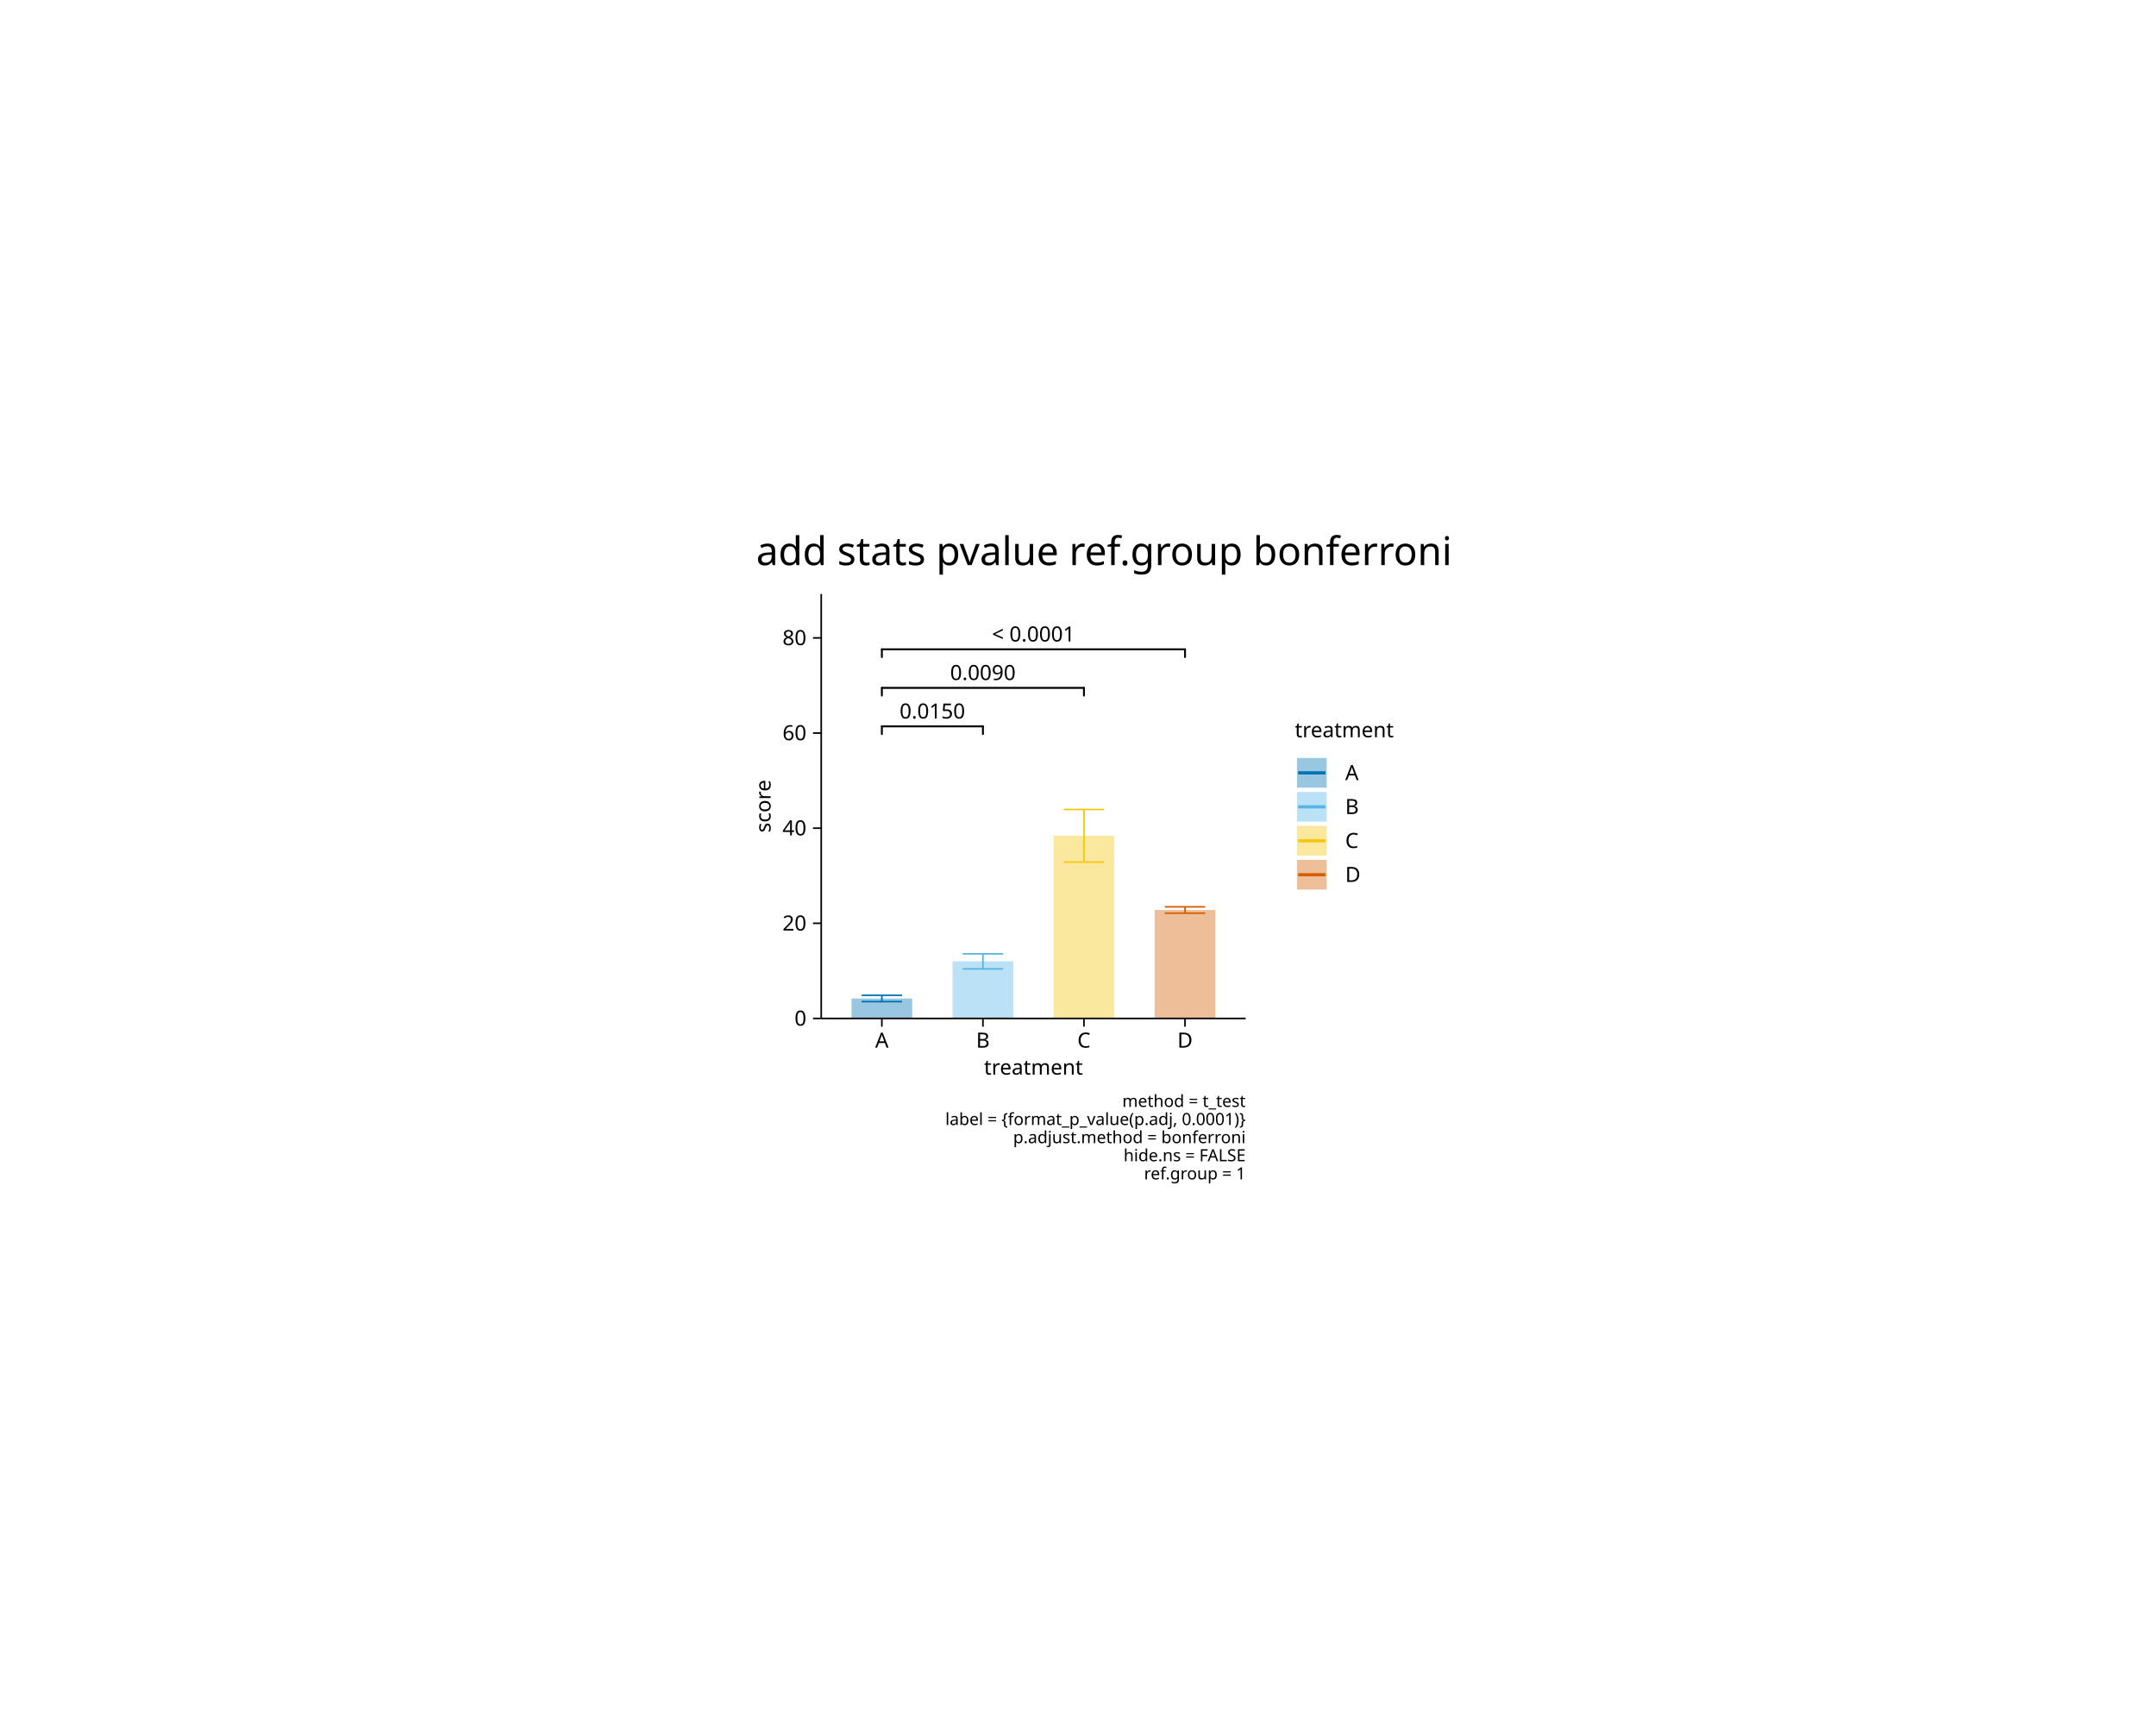
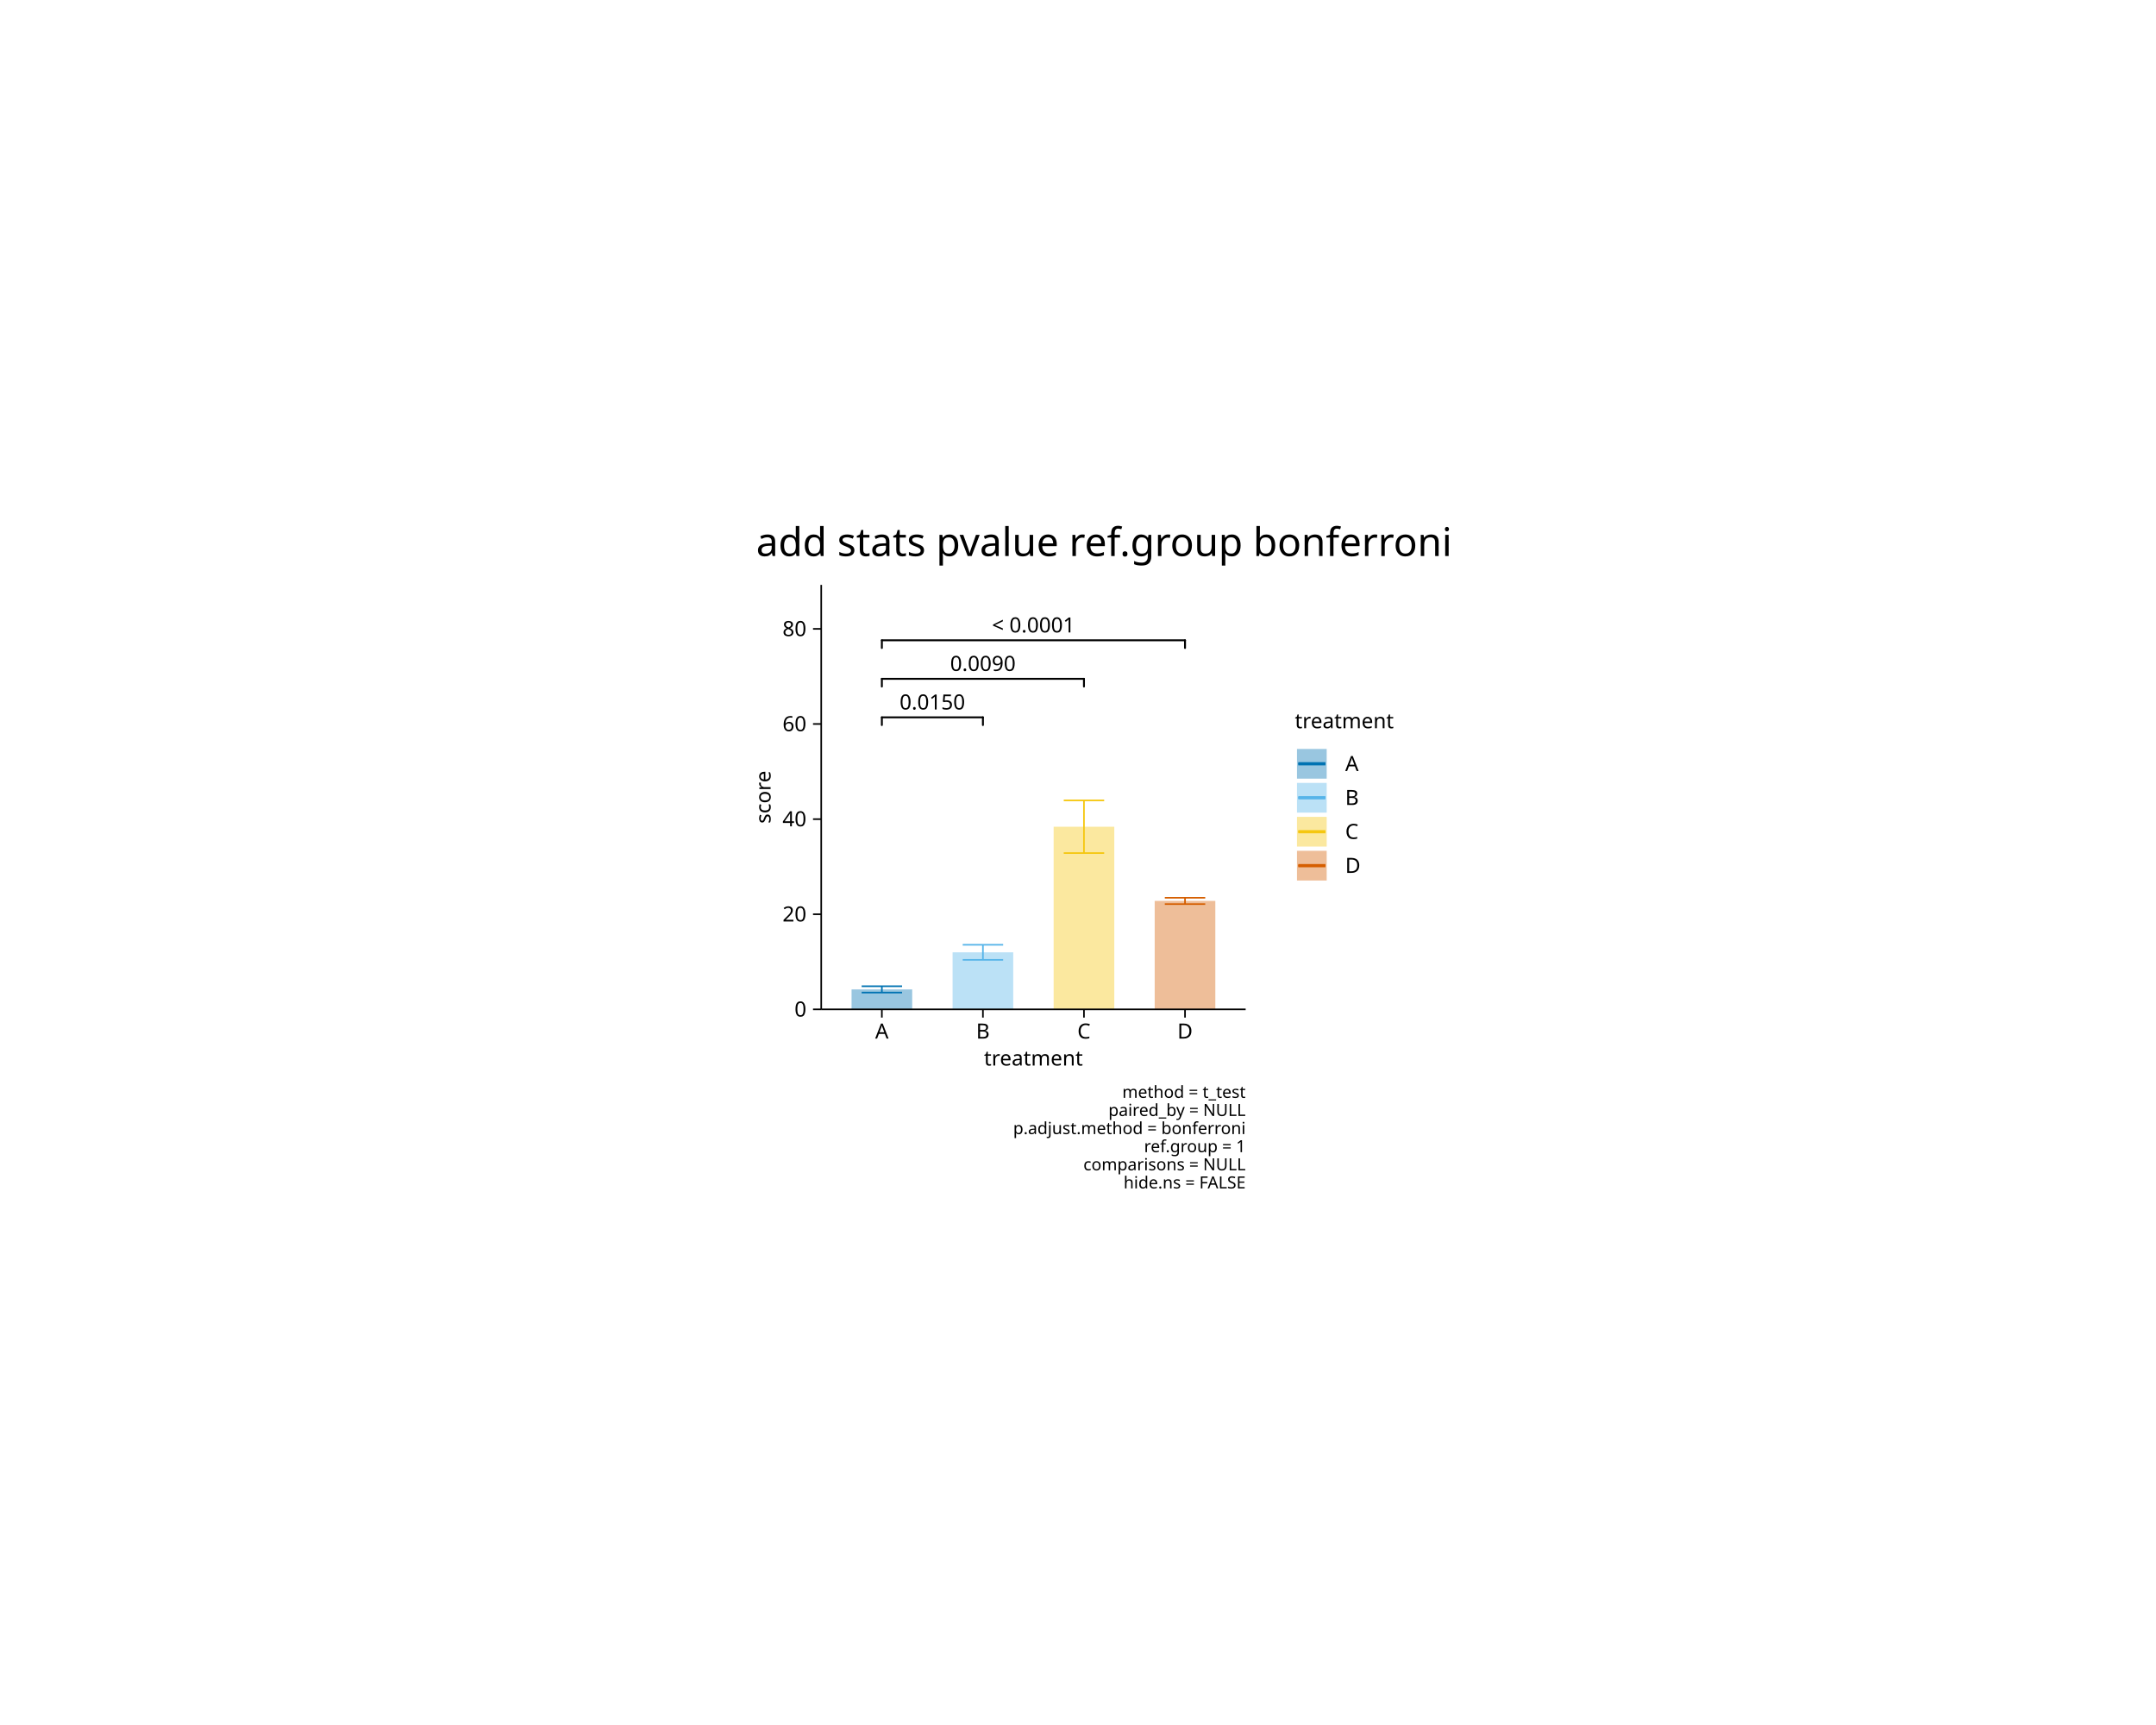
<svg xmlns="http://www.w3.org/2000/svg" class="svglite" data-engine-version="2.0" width="720.00pt" height="576.00pt" viewBox="0 0 720.00 576.00">
  <defs>
    <style type="text/css">
    .svglite line, .svglite polyline, .svglite polygon, .svglite path, .svglite rect, .svglite circle {
      fill: none;
      stroke: #000000;
      stroke-linecap: round;
      stroke-linejoin: round;
      stroke-miterlimit: 10.00;
    }
  </style>
  </defs>
  <rect width="100%" height="100%" style="stroke: none; fill: #FFFFFF;" />
  <defs>
    <clipPath id="cpMC4wMHw3MjAuMDB8MC4wMHw1NzYuMDA=">
      <rect x="0.00" y="0.00" width="720.00" height="576.00" />
    </clipPath>
  </defs>
  <g clip-path="url(#cpMC4wMHw3MjAuMDB8MC4wMHw1NzYuMDA=)">
</g>
  <defs>
-     <clipPath id="cpMjQ1LjYzfDQ3NC4zN3wxNzQuMTN8NDAxLjg3">
-       <rect x="245.63" y="174.13" width="228.74" height="227.73" />
+     <clipPath id="cpMjQ1LjYzfDQ3NC4zN3wxNzEuMTF8NDA0Ljg5">
+       <rect x="245.63" y="171.11" width="228.74" height="233.78" />
    </clipPath>
  </defs>
-   <g clip-path="url(#cpMjQ1LjYzfDQ3NC4zN3wxNzQuMTN8NDAxLjg3)">
-     <rect x="245.63" y="174.13" width="228.74" height="227.73" style="stroke-width: 1.07; stroke: #FFFFFF; fill: #FFFFFF;" />
+   <g clip-path="url(#cpMjQ1LjYzfDQ3NC4zN3wxNzEuMTF8NDA0Ljg5)">
+     <rect x="245.63" y="171.11" width="228.74" height="233.78" style="stroke-width: 1.07; stroke: #FFFFFF; fill: #FFFFFF;" />
  </g>
  <g clip-path="url(#cpMC4wMHw3MjAuMDB8MC4wMHw1NzYuMDA=)">
</g>
  <defs>
-     <clipPath id="cpMjc0LjI1fDQxNS45OXwxOTguMzR8MzQwLjA3">
-       <rect x="274.25" y="198.34" width="141.73" height="141.73" />
+     <clipPath id="cpMjc0LjI1fDQxNS45OXwxOTUuMzF8MzM3LjA0">
+       <rect x="274.25" y="195.31" width="141.73" height="141.73" />
    </clipPath>
  </defs>
-   <g clip-path="url(#cpMjc0LjI1fDQxNS45OXwxOTguMzR8MzQwLjA3)">
+   <g clip-path="url(#cpMjc0LjI1fDQxNS45OXwxOTUuMzF8MzM3LjA0)">
</g>
  <g clip-path="url(#cpMC4wMHw3MjAuMDB8MC4wMHw1NzYuMDA=)">
</g>
  <defs>
-     <clipPath id="cpMjUxLjExfDQ2OC44OXwxOTYuOTJ8Mzk2LjM5">
-       <rect x="251.11" y="196.92" width="217.79" height="199.47" />
+     <clipPath id="cpMjUxLjExfDQ2OC44OXwxOTMuODl8Mzk5LjQx">
+       <rect x="251.11" y="193.89" width="217.79" height="205.52" />
    </clipPath>
  </defs>
-   <g clip-path="url(#cpMjUxLjExfDQ2OC44OXwxOTYuOTJ8Mzk2LjM5)">
-     <rect x="251.11" y="196.92" width="217.79" height="199.47" style="stroke-width: 1.07; stroke: none;" />
+   <g clip-path="url(#cpMjUxLjExfDQ2OC44OXwxOTMuODl8Mzk5LjQx)">
+     <rect x="251.11" y="193.89" width="217.79" height="205.52" style="stroke-width: 1.07; stroke: none;" />
  </g>
  <g clip-path="url(#cpMC4wMHw3MjAuMDB8MC4wMHw1NzYuMDA=)">
</g>
-   <g clip-path="url(#cpMjc0LjI1fDQxNS45OXwxOTguMzR8MzQwLjA3)">
-     <rect x="274.25" y="198.34" width="141.73" height="141.73" style="stroke-width: 1.07; stroke: none;" />
-     <rect x="284.38" y="333.40" width="20.25" height="6.67" style="stroke-width: 1.07; stroke: none; stroke-linecap: butt; stroke-linejoin: miter; fill: #0072B2; fill-opacity: 0.40;" />
-     <rect x="318.12" y="321.01" width="20.25" height="19.06" style="stroke-width: 1.07; stroke: none; stroke-linecap: butt; stroke-linejoin: miter; fill: #56B4E9; fill-opacity: 0.40;" />
-     <rect x="351.87" y="279.08" width="20.25" height="60.99" style="stroke-width: 1.07; stroke: none; stroke-linecap: butt; stroke-linejoin: miter; fill: #F5C710; fill-opacity: 0.40;" />
-     <rect x="385.61" y="303.86" width="20.25" height="36.21" style="stroke-width: 1.07; stroke: none; stroke-linecap: butt; stroke-linejoin: miter; fill: #D55E00; fill-opacity: 0.40;" />
-     <polyline points="287.75,332.34 301.25,332.34 " style="stroke-width: 0.53; stroke: #0072B2; stroke-linecap: butt;" />
-     <polyline points="294.50,332.34 294.50,334.45 " style="stroke-width: 0.53; stroke: #0072B2; stroke-linecap: butt;" />
-     <polyline points="287.75,334.45 301.25,334.45 " style="stroke-width: 0.53; stroke: #0072B2; stroke-linecap: butt;" />
-     <polyline points="321.50,318.50 335.00,318.50 " style="stroke-width: 0.53; stroke: #56B4E9; stroke-linecap: butt;" />
-     <polyline points="328.25,318.50 328.25,323.52 " style="stroke-width: 0.53; stroke: #56B4E9; stroke-linecap: butt;" />
-     <polyline points="321.50,323.52 335.00,323.52 " style="stroke-width: 0.53; stroke: #56B4E9; stroke-linecap: butt;" />
-     <polyline points="355.24,270.29 368.74,270.29 " style="stroke-width: 0.53; stroke: #F5C710; stroke-linecap: butt;" />
-     <polyline points="361.99,270.29 361.99,287.87 " style="stroke-width: 0.53; stroke: #F5C710; stroke-linecap: butt;" />
-     <polyline points="355.24,287.87 368.74,287.87 " style="stroke-width: 0.53; stroke: #F5C710; stroke-linecap: butt;" />
-     <polyline points="388.99,302.80 402.49,302.80 " style="stroke-width: 0.53; stroke: #D55E00; stroke-linecap: butt;" />
-     <polyline points="395.74,302.80 395.74,304.91 " style="stroke-width: 0.53; stroke: #D55E00; stroke-linecap: butt;" />
-     <polyline points="388.99,304.91 402.49,304.91 " style="stroke-width: 0.53; stroke: #D55E00; stroke-linecap: butt;" />
-     <text x="311.37" y="239.93" text-anchor="middle" style="font-size: 7.00px; font-family: sans;" textLength="21.41px" lengthAdjust="spacingAndGlyphs">0.0150</text>
-     <text x="328.25" y="227.07" text-anchor="middle" style="font-size: 7.00px; font-family: sans;" textLength="21.41px" lengthAdjust="spacingAndGlyphs">0.0090</text>
-     <text x="345.12" y="214.20" text-anchor="middle" style="font-size: 7.00px; font-family: sans;" textLength="27.45px" lengthAdjust="spacingAndGlyphs">&lt; 0.0001</text>
-     <line x1="294.50" y1="245.12" x2="294.50" y2="242.55" style="stroke-width: 0.64;" />
-     <line x1="294.50" y1="232.26" x2="294.50" y2="229.69" style="stroke-width: 0.64;" />
-     <line x1="294.50" y1="219.40" x2="294.50" y2="216.82" style="stroke-width: 0.64;" />
-     <line x1="294.50" y1="242.55" x2="328.25" y2="242.55" style="stroke-width: 0.64;" />
-     <line x1="294.50" y1="229.69" x2="361.99" y2="229.69" style="stroke-width: 0.64;" />
-     <line x1="294.50" y1="216.82" x2="395.74" y2="216.82" style="stroke-width: 0.64;" />
-     <line x1="328.25" y1="242.55" x2="328.25" y2="245.12" style="stroke-width: 0.64;" />
-     <line x1="361.99" y1="229.69" x2="361.99" y2="232.26" style="stroke-width: 0.64;" />
-     <line x1="395.74" y1="216.82" x2="395.74" y2="219.40" style="stroke-width: 0.64;" />
+   <g clip-path="url(#cpMjc0LjI1fDQxNS45OXwxOTUuMzF8MzM3LjA0)">
+     <rect x="274.25" y="195.31" width="141.73" height="141.73" style="stroke-width: 1.07; stroke: none;" />
+     <rect x="284.38" y="330.37" width="20.25" height="6.67" style="stroke-width: 1.07; stroke: none; stroke-linecap: butt; stroke-linejoin: miter; fill: #0072B2; fill-opacity: 0.40;" />
+     <rect x="318.12" y="317.99" width="20.25" height="19.06" style="stroke-width: 1.07; stroke: none; stroke-linecap: butt; stroke-linejoin: miter; fill: #56B4E9; fill-opacity: 0.40;" />
+     <rect x="351.87" y="276.06" width="20.25" height="60.99" style="stroke-width: 1.07; stroke: none; stroke-linecap: butt; stroke-linejoin: miter; fill: #F5C710; fill-opacity: 0.40;" />
+     <rect x="385.61" y="300.83" width="20.25" height="36.21" style="stroke-width: 1.07; stroke: none; stroke-linecap: butt; stroke-linejoin: miter; fill: #D55E00; fill-opacity: 0.40;" />
+     <polyline points="287.75,329.32 301.25,329.32 " style="stroke-width: 0.53; stroke: #0072B2; stroke-linecap: butt;" />
+     <polyline points="294.50,329.32 294.50,331.43 " style="stroke-width: 0.53; stroke: #0072B2; stroke-linecap: butt;" />
+     <polyline points="287.75,331.43 301.25,331.43 " style="stroke-width: 0.53; stroke: #0072B2; stroke-linecap: butt;" />
+     <polyline points="321.50,315.47 335.00,315.47 " style="stroke-width: 0.53; stroke: #56B4E9; stroke-linecap: butt;" />
+     <polyline points="328.25,315.47 328.25,320.50 " style="stroke-width: 0.53; stroke: #56B4E9; stroke-linecap: butt;" />
+     <polyline points="321.50,320.50 335.00,320.50 " style="stroke-width: 0.53; stroke: #56B4E9; stroke-linecap: butt;" />
+     <polyline points="355.24,267.26 368.74,267.26 " style="stroke-width: 0.53; stroke: #F5C710; stroke-linecap: butt;" />
+     <polyline points="361.99,267.26 361.99,284.85 " style="stroke-width: 0.53; stroke: #F5C710; stroke-linecap: butt;" />
+     <polyline points="355.24,284.85 368.74,284.85 " style="stroke-width: 0.53; stroke: #F5C710; stroke-linecap: butt;" />
+     <polyline points="388.99,299.78 402.49,299.78 " style="stroke-width: 0.53; stroke: #D55E00; stroke-linecap: butt;" />
+     <polyline points="395.74,299.78 395.74,301.89 " style="stroke-width: 0.53; stroke: #D55E00; stroke-linecap: butt;" />
+     <polyline points="388.99,301.89 402.49,301.89 " style="stroke-width: 0.53; stroke: #D55E00; stroke-linecap: butt;" />
+     <text x="311.37" y="236.91" text-anchor="middle" style="font-size: 7.00px; font-family: sans;" textLength="21.41px" lengthAdjust="spacingAndGlyphs">0.0150</text>
+     <text x="328.25" y="224.04" text-anchor="middle" style="font-size: 7.00px; font-family: sans;" textLength="21.41px" lengthAdjust="spacingAndGlyphs">0.0090</text>
+     <text x="345.12" y="211.18" text-anchor="middle" style="font-size: 7.00px; font-family: sans;" textLength="27.45px" lengthAdjust="spacingAndGlyphs">&lt; 0.0001</text>
+     <line x1="294.50" y1="242.10" x2="294.50" y2="239.53" style="stroke-width: 0.64;" />
+     <line x1="294.50" y1="229.24" x2="294.50" y2="226.66" style="stroke-width: 0.64;" />
+     <line x1="294.50" y1="216.37" x2="294.50" y2="213.80" style="stroke-width: 0.64;" />
+     <line x1="294.50" y1="239.53" x2="328.25" y2="239.53" style="stroke-width: 0.64;" />
+     <line x1="294.50" y1="226.66" x2="361.99" y2="226.66" style="stroke-width: 0.64;" />
+     <line x1="294.50" y1="213.80" x2="395.74" y2="213.80" style="stroke-width: 0.64;" />
+     <line x1="328.25" y1="239.53" x2="328.25" y2="242.10" style="stroke-width: 0.64;" />
+     <line x1="361.99" y1="226.66" x2="361.99" y2="229.24" style="stroke-width: 0.64;" />
+     <line x1="395.74" y1="213.80" x2="395.74" y2="216.37" style="stroke-width: 0.64;" />
  </g>
  <g clip-path="url(#cpMC4wMHw3MjAuMDB8MC4wMHw1NzYuMDA=)">
-     <polyline points="274.25,340.07 274.25,198.34 " style="stroke-width: 0.53; stroke-linecap: butt;" />
-     <text x="269.32" y="342.48" text-anchor="end" style="font-size: 7.00px; font-family: sans;" textLength="3.89px" lengthAdjust="spacingAndGlyphs">0</text>
-     <text x="269.32" y="310.71" text-anchor="end" style="font-size: 7.00px; font-family: sans;" textLength="7.79px" lengthAdjust="spacingAndGlyphs">20</text>
-     <text x="269.32" y="278.95" text-anchor="end" style="font-size: 7.00px; font-family: sans;" textLength="7.79px" lengthAdjust="spacingAndGlyphs">40</text>
-     <text x="269.32" y="247.18" text-anchor="end" style="font-size: 7.00px; font-family: sans;" textLength="7.79px" lengthAdjust="spacingAndGlyphs">60</text>
-     <text x="269.32" y="215.42" text-anchor="end" style="font-size: 7.00px; font-family: sans;" textLength="7.79px" lengthAdjust="spacingAndGlyphs">80</text>
-     <polyline points="271.51,340.07 274.25,340.07 " style="stroke-width: 0.53; stroke-linecap: butt;" />
-     <polyline points="271.51,308.30 274.25,308.30 " style="stroke-width: 0.53; stroke-linecap: butt;" />
-     <polyline points="271.51,276.54 274.25,276.54 " style="stroke-width: 0.53; stroke-linecap: butt;" />
-     <polyline points="271.51,244.78 274.25,244.78 " style="stroke-width: 0.53; stroke-linecap: butt;" />
-     <polyline points="271.51,213.01 274.25,213.01 " style="stroke-width: 0.53; stroke-linecap: butt;" />
-     <polyline points="274.25,340.07 415.99,340.07 " style="stroke-width: 0.53; stroke-linecap: butt;" />
-     <polyline points="294.50,342.81 294.50,340.07 " style="stroke-width: 0.53; stroke-linecap: butt;" />
-     <polyline points="328.25,342.81 328.25,340.07 " style="stroke-width: 0.53; stroke-linecap: butt;" />
-     <polyline points="361.99,342.81 361.99,340.07 " style="stroke-width: 0.53; stroke-linecap: butt;" />
-     <polyline points="395.74,342.81 395.74,340.07 " style="stroke-width: 0.53; stroke-linecap: butt;" />
-     <text x="294.50" y="349.82" text-anchor="middle" style="font-size: 7.00px; font-family: sans;" textLength="4.67px" lengthAdjust="spacingAndGlyphs">A</text>
-     <text x="328.25" y="349.82" text-anchor="middle" style="font-size: 7.00px; font-family: sans;" textLength="4.67px" lengthAdjust="spacingAndGlyphs">B</text>
-     <text x="361.99" y="349.82" text-anchor="middle" style="font-size: 7.00px; font-family: sans;" textLength="5.06px" lengthAdjust="spacingAndGlyphs">C</text>
-     <text x="395.74" y="349.82" text-anchor="middle" style="font-size: 7.00px; font-family: sans;" textLength="5.06px" lengthAdjust="spacingAndGlyphs">D</text>
-     <text x="345.12" y="358.83" text-anchor="middle" style="font-size: 7.00px; font-family: sans;" textLength="29.57px" lengthAdjust="spacingAndGlyphs">treatment</text>
-     <text transform="translate(257.34,269.20) rotate(-90)" text-anchor="middle" style="font-size: 7.00px; font-family: sans;" textLength="17.12px" lengthAdjust="spacingAndGlyphs">score</text>
-     <rect x="426.94" y="235.17" width="40.53" height="68.06" style="stroke-width: 1.07; stroke: none;" />
-     <text x="432.42" y="246.19" style="font-size: 7.00px; font-family: sans;" textLength="29.57px" lengthAdjust="spacingAndGlyphs">treatment</text>
-     <rect x="432.42" y="252.40" width="11.34" height="11.34" style="stroke-width: 1.07; stroke: none;" />
-     <rect x="433.13" y="253.11" width="9.92" height="9.92" style="stroke-width: 1.07; stroke: none; stroke-linecap: butt; stroke-linejoin: miter; fill: #0072B2; fill-opacity: 0.40;" />
-     <line x1="433.56" y1="258.07" x2="442.63" y2="258.07" style="stroke-width: 0.53; stroke: #0072B2; stroke-linecap: butt;" />
-     <line x1="433.56" y1="258.07" x2="442.63" y2="258.07" style="stroke-width: 1.07; stroke: #0072B2; stroke-linecap: butt;" />
-     <rect x="432.42" y="263.74" width="11.34" height="11.34" style="stroke-width: 1.07; stroke: none;" />
-     <rect x="433.13" y="264.45" width="9.92" height="9.92" style="stroke-width: 1.07; stroke: none; stroke-linecap: butt; stroke-linejoin: miter; fill: #56B4E9; fill-opacity: 0.40;" />
-     <line x1="433.56" y1="269.41" x2="442.63" y2="269.41" style="stroke-width: 0.53; stroke: #56B4E9; stroke-linecap: butt;" />
-     <line x1="433.56" y1="269.41" x2="442.63" y2="269.41" style="stroke-width: 1.07; stroke: #56B4E9; stroke-linecap: butt;" />
-     <rect x="432.42" y="275.08" width="11.34" height="11.34" style="stroke-width: 1.07; stroke: none;" />
-     <rect x="433.13" y="275.79" width="9.92" height="9.92" style="stroke-width: 1.07; stroke: none; stroke-linecap: butt; stroke-linejoin: miter; fill: #F5C710; fill-opacity: 0.40;" />
-     <line x1="433.56" y1="280.75" x2="442.63" y2="280.75" style="stroke-width: 0.53; stroke: #F5C710; stroke-linecap: butt;" />
-     <line x1="433.56" y1="280.75" x2="442.63" y2="280.75" style="stroke-width: 1.07; stroke: #F5C710; stroke-linecap: butt;" />
-     <rect x="432.42" y="286.42" width="11.34" height="11.34" style="stroke-width: 1.07; stroke: none;" />
-     <rect x="433.13" y="287.12" width="9.92" height="9.92" style="stroke-width: 1.07; stroke: none; stroke-linecap: butt; stroke-linejoin: miter; fill: #D55E00; fill-opacity: 0.40;" />
-     <line x1="433.56" y1="292.08" x2="442.63" y2="292.08" style="stroke-width: 0.53; stroke: #D55E00; stroke-linecap: butt;" />
-     <line x1="433.56" y1="292.08" x2="442.63" y2="292.08" style="stroke-width: 1.07; stroke: #D55E00; stroke-linecap: butt;" />
-     <text x="449.24" y="260.48" style="font-size: 7.00px; font-family: sans;" textLength="4.67px" lengthAdjust="spacingAndGlyphs">A</text>
-     <text x="449.24" y="271.82" style="font-size: 7.00px; font-family: sans;" textLength="4.67px" lengthAdjust="spacingAndGlyphs">B</text>
-     <text x="449.24" y="283.15" style="font-size: 7.00px; font-family: sans;" textLength="5.06px" lengthAdjust="spacingAndGlyphs">C</text>
-     <text x="449.24" y="294.49" style="font-size: 7.00px; font-family: sans;" textLength="5.06px" lengthAdjust="spacingAndGlyphs">D</text>
-     <text x="415.99" y="369.61" text-anchor="end" style="font-size: 5.60px; font-family: sans;" textLength="38.76px" lengthAdjust="spacingAndGlyphs">method = t_test</text>
-     <text x="415.99" y="375.66" text-anchor="end" style="font-size: 5.60px; font-family: sans;" textLength="96.68px" lengthAdjust="spacingAndGlyphs">label = {format_p_value(p.adj, 0.0001)}</text>
-     <text x="415.99" y="381.71" text-anchor="end" style="font-size: 5.60px; font-family: sans;" textLength="71.45px" lengthAdjust="spacingAndGlyphs">p.adjust.method = bonferroni</text>
-     <text x="415.99" y="387.76" text-anchor="end" style="font-size: 5.60px; font-family: sans;" textLength="42.19px" lengthAdjust="spacingAndGlyphs">hide.ns = FALSE</text>
-     <text x="415.99" y="393.81" text-anchor="end" style="font-size: 5.60px; font-family: sans;" textLength="31.91px" lengthAdjust="spacingAndGlyphs">ref.group = 1</text>
-     <text x="252.52" y="188.70" style="font-size: 13.20px; font-family: sans;" textLength="215.76px" lengthAdjust="spacingAndGlyphs">add stats pvalue ref.group bonferroni</text>
+     <polyline points="274.25,337.04 274.25,195.31 " style="stroke-width: 0.53; stroke-linecap: butt;" />
+     <text x="269.32" y="339.45" text-anchor="end" style="font-size: 7.00px; font-family: sans;" textLength="3.89px" lengthAdjust="spacingAndGlyphs">0</text>
+     <text x="269.32" y="307.69" text-anchor="end" style="font-size: 7.00px; font-family: sans;" textLength="7.79px" lengthAdjust="spacingAndGlyphs">20</text>
+     <text x="269.32" y="275.92" text-anchor="end" style="font-size: 7.00px; font-family: sans;" textLength="7.79px" lengthAdjust="spacingAndGlyphs">40</text>
+     <text x="269.32" y="244.16" text-anchor="end" style="font-size: 7.00px; font-family: sans;" textLength="7.79px" lengthAdjust="spacingAndGlyphs">60</text>
+     <text x="269.32" y="212.40" text-anchor="end" style="font-size: 7.00px; font-family: sans;" textLength="7.79px" lengthAdjust="spacingAndGlyphs">80</text>
+     <polyline points="271.51,337.04 274.25,337.04 " style="stroke-width: 0.53; stroke-linecap: butt;" />
+     <polyline points="271.51,305.28 274.25,305.28 " style="stroke-width: 0.53; stroke-linecap: butt;" />
+     <polyline points="271.51,273.52 274.25,273.52 " style="stroke-width: 0.53; stroke-linecap: butt;" />
+     <polyline points="271.51,241.75 274.25,241.75 " style="stroke-width: 0.53; stroke-linecap: butt;" />
+     <polyline points="271.51,209.99 274.25,209.99 " style="stroke-width: 0.53; stroke-linecap: butt;" />
+     <polyline points="274.25,337.04 415.99,337.04 " style="stroke-width: 0.53; stroke-linecap: butt;" />
+     <polyline points="294.50,339.78 294.50,337.04 " style="stroke-width: 0.53; stroke-linecap: butt;" />
+     <polyline points="328.25,339.78 328.25,337.04 " style="stroke-width: 0.53; stroke-linecap: butt;" />
+     <polyline points="361.99,339.78 361.99,337.04 " style="stroke-width: 0.53; stroke-linecap: butt;" />
+     <polyline points="395.74,339.78 395.74,337.04 " style="stroke-width: 0.53; stroke-linecap: butt;" />
+     <text x="294.50" y="346.79" text-anchor="middle" style="font-size: 7.00px; font-family: sans;" textLength="4.67px" lengthAdjust="spacingAndGlyphs">A</text>
+     <text x="328.25" y="346.79" text-anchor="middle" style="font-size: 7.00px; font-family: sans;" textLength="4.67px" lengthAdjust="spacingAndGlyphs">B</text>
+     <text x="361.99" y="346.79" text-anchor="middle" style="font-size: 7.00px; font-family: sans;" textLength="5.06px" lengthAdjust="spacingAndGlyphs">C</text>
+     <text x="395.74" y="346.79" text-anchor="middle" style="font-size: 7.00px; font-family: sans;" textLength="5.06px" lengthAdjust="spacingAndGlyphs">D</text>
+     <text x="345.12" y="355.80" text-anchor="middle" style="font-size: 7.00px; font-family: sans;" textLength="29.57px" lengthAdjust="spacingAndGlyphs">treatment</text>
+     <text transform="translate(257.34,266.18) rotate(-90)" text-anchor="middle" style="font-size: 7.00px; font-family: sans;" textLength="17.12px" lengthAdjust="spacingAndGlyphs">score</text>
+     <rect x="426.94" y="232.15" width="40.53" height="68.06" style="stroke-width: 1.07; stroke: none;" />
+     <text x="432.42" y="243.17" style="font-size: 7.00px; font-family: sans;" textLength="29.57px" lengthAdjust="spacingAndGlyphs">treatment</text>
+     <rect x="432.42" y="249.38" width="11.34" height="11.34" style="stroke-width: 1.07; stroke: none;" />
+     <rect x="433.13" y="250.08" width="9.92" height="9.92" style="stroke-width: 1.07; stroke: none; stroke-linecap: butt; stroke-linejoin: miter; fill: #0072B2; fill-opacity: 0.40;" />
+     <line x1="433.56" y1="255.04" x2="442.63" y2="255.04" style="stroke-width: 0.53; stroke: #0072B2; stroke-linecap: butt;" />
+     <line x1="433.56" y1="255.04" x2="442.63" y2="255.04" style="stroke-width: 1.07; stroke: #0072B2; stroke-linecap: butt;" />
+     <rect x="432.42" y="260.71" width="11.34" height="11.34" style="stroke-width: 1.07; stroke: none;" />
+     <rect x="433.13" y="261.42" width="9.92" height="9.92" style="stroke-width: 1.07; stroke: none; stroke-linecap: butt; stroke-linejoin: miter; fill: #56B4E9; fill-opacity: 0.40;" />
+     <line x1="433.56" y1="266.38" x2="442.63" y2="266.38" style="stroke-width: 0.53; stroke: #56B4E9; stroke-linecap: butt;" />
+     <line x1="433.56" y1="266.38" x2="442.63" y2="266.38" style="stroke-width: 1.07; stroke: #56B4E9; stroke-linecap: butt;" />
+     <rect x="432.42" y="272.05" width="11.34" height="11.34" style="stroke-width: 1.07; stroke: none;" />
+     <rect x="433.13" y="272.76" width="9.92" height="9.92" style="stroke-width: 1.07; stroke: none; stroke-linecap: butt; stroke-linejoin: miter; fill: #F5C710; fill-opacity: 0.40;" />
+     <line x1="433.56" y1="277.72" x2="442.63" y2="277.72" style="stroke-width: 0.53; stroke: #F5C710; stroke-linecap: butt;" />
+     <line x1="433.56" y1="277.72" x2="442.63" y2="277.72" style="stroke-width: 1.07; stroke: #F5C710; stroke-linecap: butt;" />
+     <rect x="432.42" y="283.39" width="11.34" height="11.34" style="stroke-width: 1.07; stroke: none;" />
+     <rect x="433.13" y="284.10" width="9.92" height="9.92" style="stroke-width: 1.07; stroke: none; stroke-linecap: butt; stroke-linejoin: miter; fill: #D55E00; fill-opacity: 0.40;" />
+     <line x1="433.56" y1="289.06" x2="442.63" y2="289.06" style="stroke-width: 0.53; stroke: #D55E00; stroke-linecap: butt;" />
+     <line x1="433.56" y1="289.06" x2="442.63" y2="289.06" style="stroke-width: 1.07; stroke: #D55E00; stroke-linecap: butt;" />
+     <text x="449.24" y="257.45" style="font-size: 7.00px; font-family: sans;" textLength="4.67px" lengthAdjust="spacingAndGlyphs">A</text>
+     <text x="449.24" y="268.79" style="font-size: 7.00px; font-family: sans;" textLength="4.67px" lengthAdjust="spacingAndGlyphs">B</text>
+     <text x="449.24" y="280.13" style="font-size: 7.00px; font-family: sans;" textLength="5.06px" lengthAdjust="spacingAndGlyphs">C</text>
+     <text x="449.24" y="291.47" style="font-size: 7.00px; font-family: sans;" textLength="5.06px" lengthAdjust="spacingAndGlyphs">D</text>
+     <text x="415.99" y="366.59" text-anchor="end" style="font-size: 5.60px; font-family: sans;" textLength="38.76px" lengthAdjust="spacingAndGlyphs">method = t_test</text>
+     <text x="415.99" y="372.64" text-anchor="end" style="font-size: 5.60px; font-family: sans;" textLength="45.30px" lengthAdjust="spacingAndGlyphs">paired_by = NULL</text>
+     <text x="415.99" y="378.69" text-anchor="end" style="font-size: 5.60px; font-family: sans;" textLength="71.45px" lengthAdjust="spacingAndGlyphs">p.adjust.method = bonferroni</text>
+     <text x="415.99" y="384.73" text-anchor="end" style="font-size: 5.60px; font-family: sans;" textLength="31.91px" lengthAdjust="spacingAndGlyphs">ref.group = 1</text>
+     <text x="415.99" y="390.78" text-anchor="end" style="font-size: 5.60px; font-family: sans;" textLength="52.46px" lengthAdjust="spacingAndGlyphs">comparisons = NULL</text>
+     <text x="415.99" y="396.83" text-anchor="end" style="font-size: 5.60px; font-family: sans;" textLength="42.19px" lengthAdjust="spacingAndGlyphs">hide.ns = FALSE</text>
+     <text x="252.52" y="185.67" style="font-size: 13.20px; font-family: sans;" textLength="215.76px" lengthAdjust="spacingAndGlyphs">add stats pvalue ref.group bonferroni</text>
  </g>
</svg>
